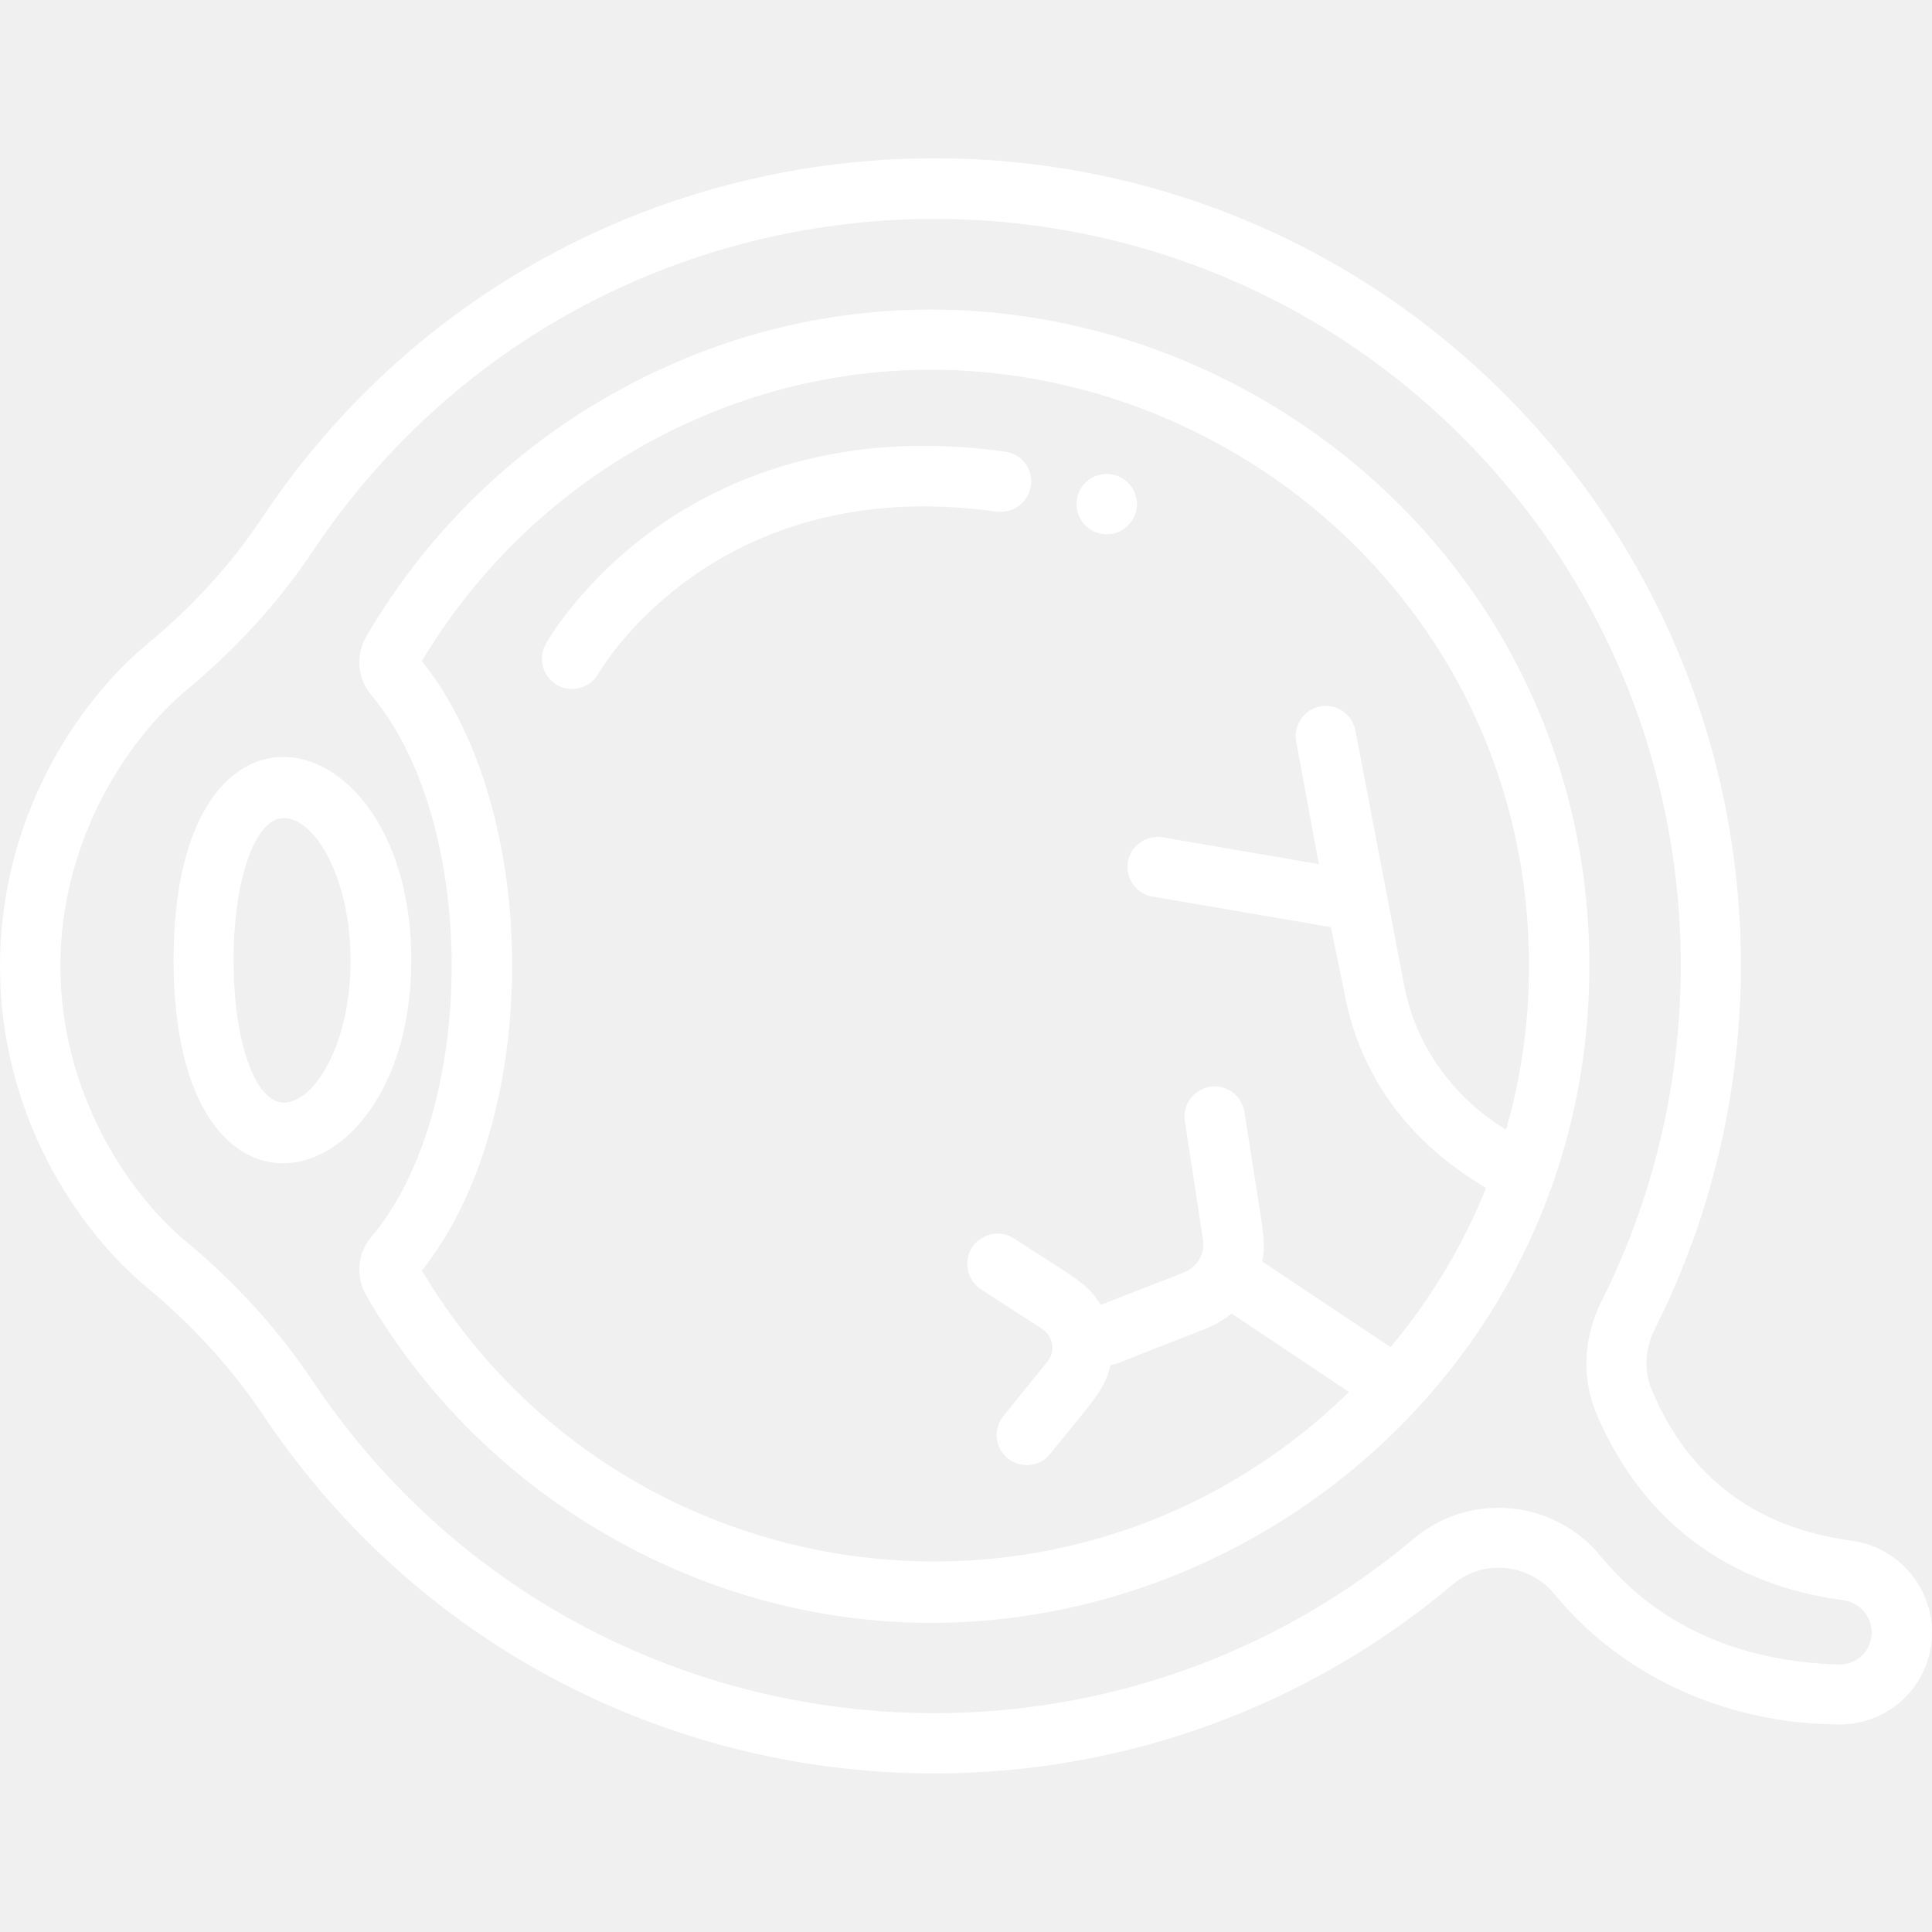
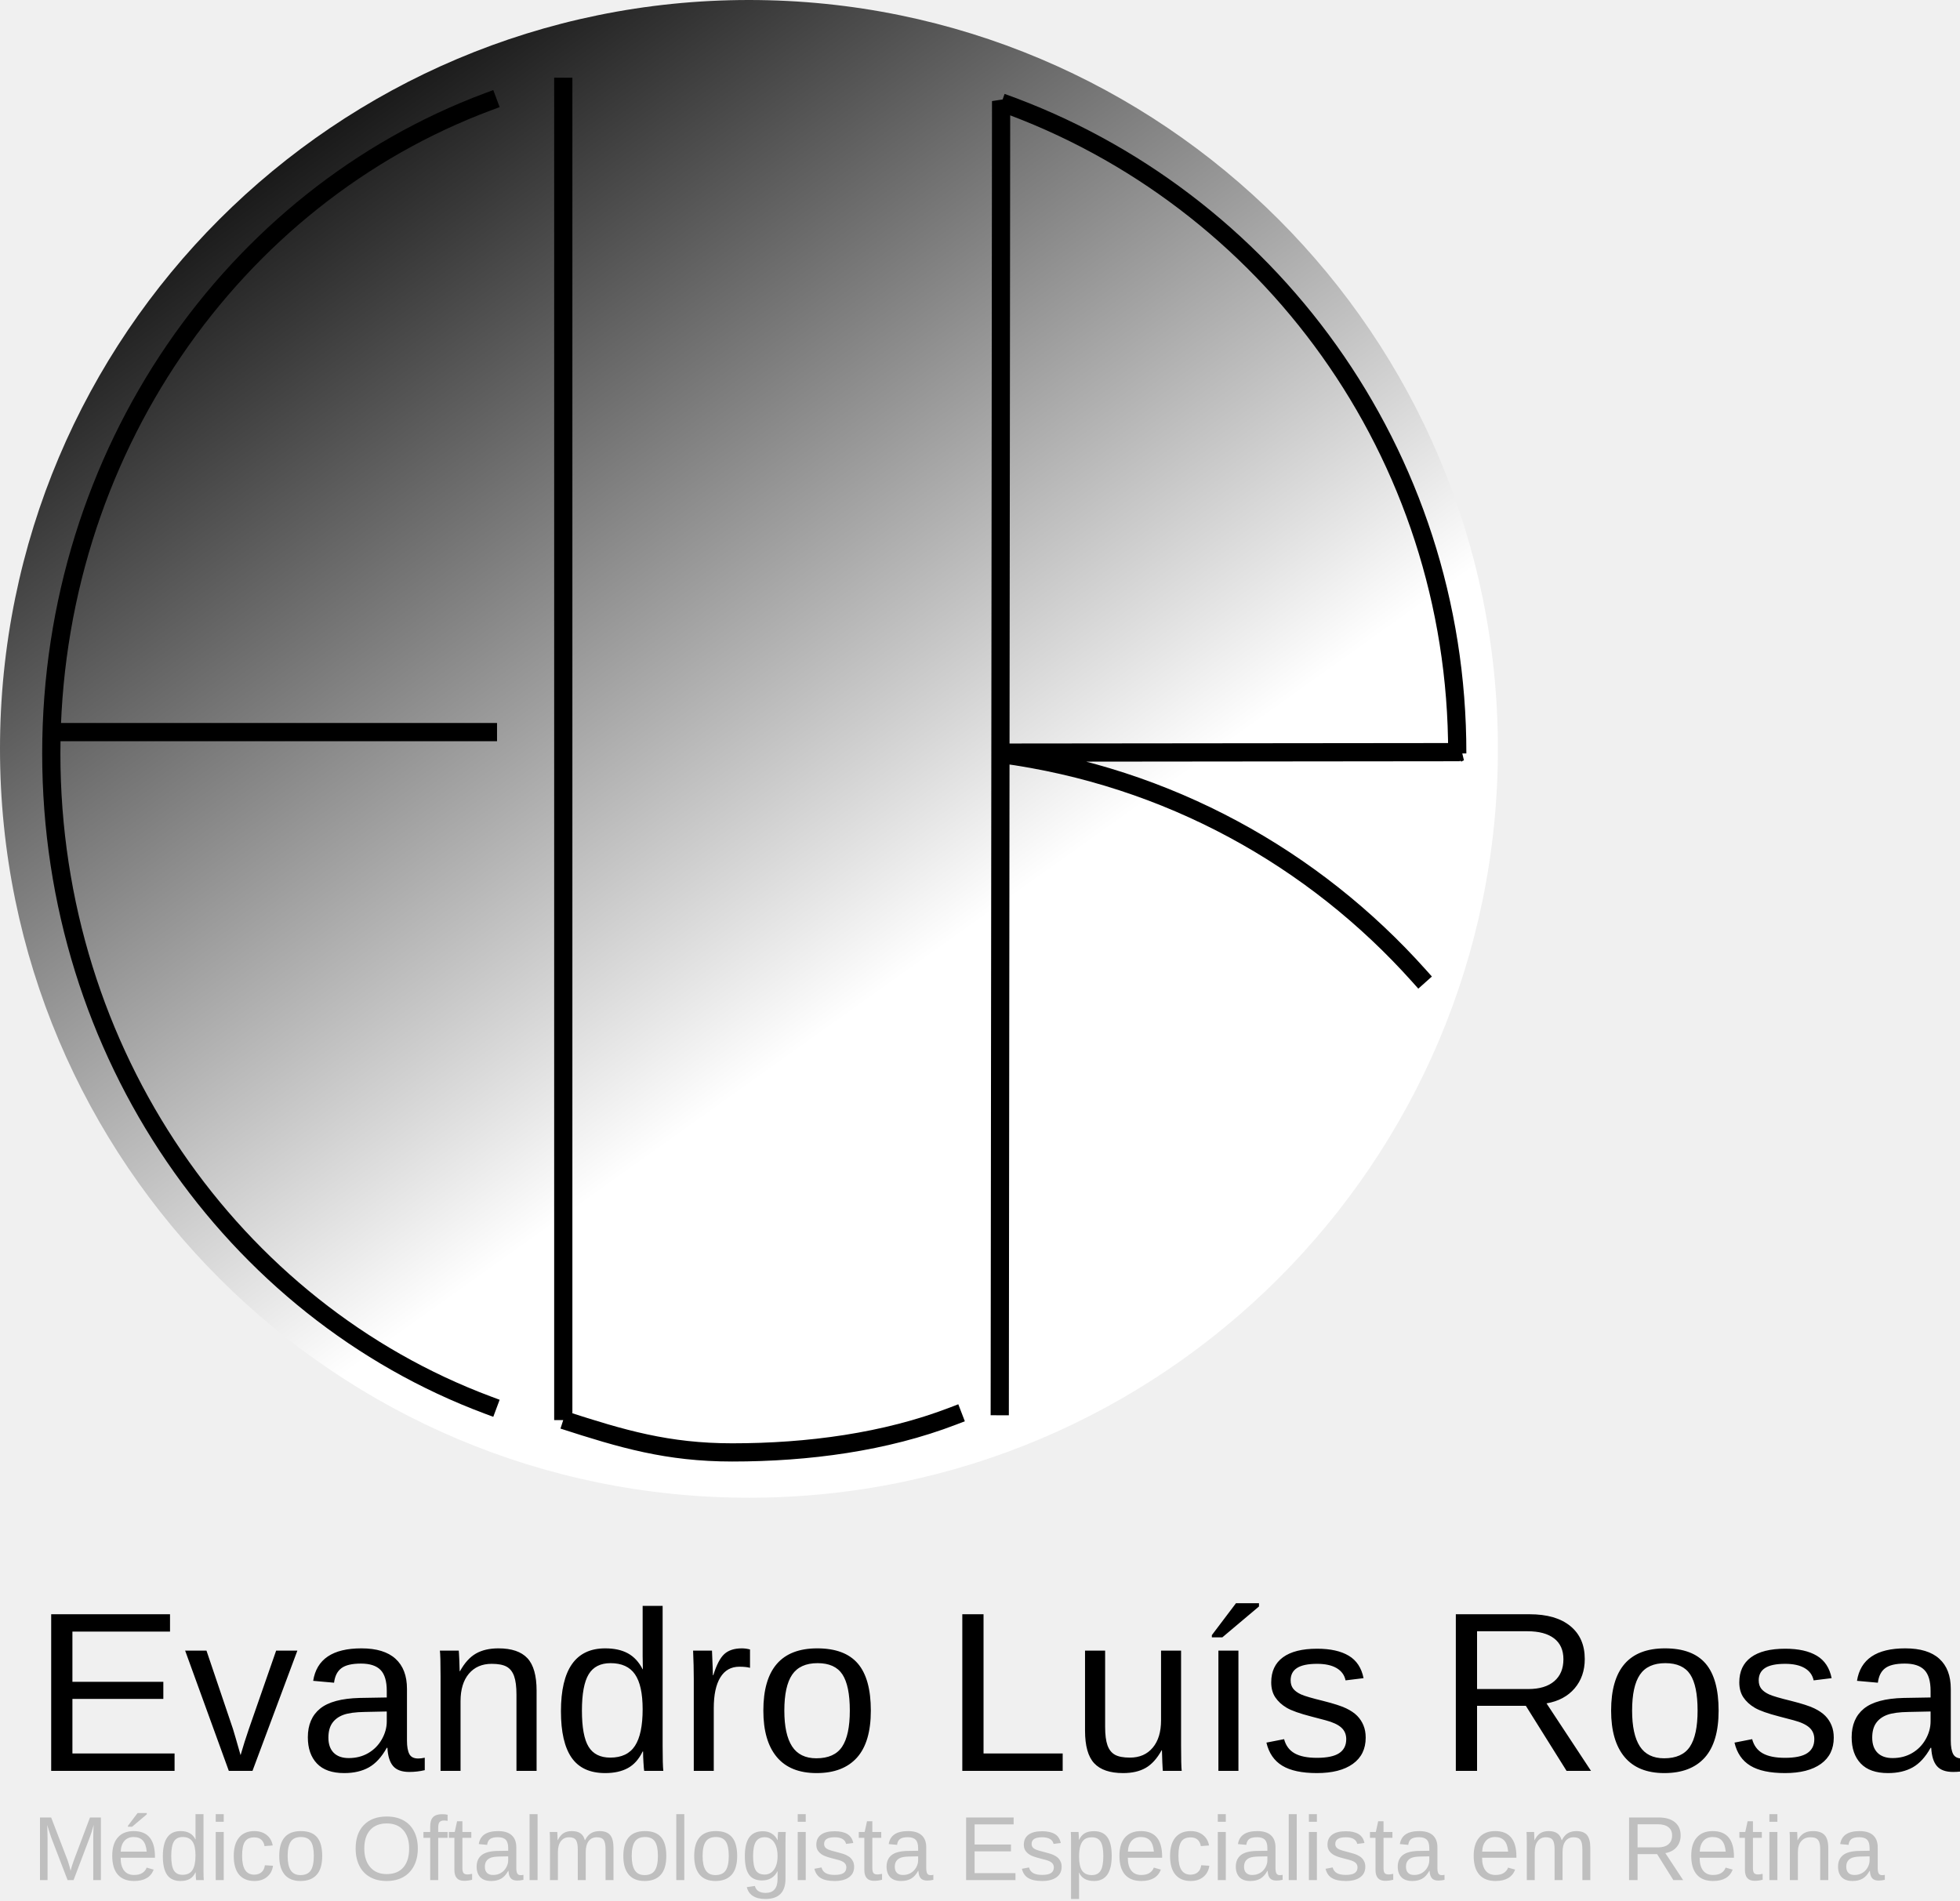
- <svg xmlns="http://www.w3.org/2000/svg" version="1.1" id="prefix__Layer_1" x="0" y="0" viewBox="0 0 512 512" xml:space="preserve">
-   <style>.prefix__st0{fill:#fff}</style>
-   <path class="prefix__st0" d="M46 254.4c0 79.3 63 64 63 0 0-64.1-63-79-63 0zm29.2 37.8c-7.6 0-13.3-16.2-13.3-37.7s5.7-37.7 13.3-37.7c8.4 0 17.7 16.1 17.7 37.7.1 21.5-9.3 37.7-17.7 37.7z" />
-   <path class="prefix__st0" d="M490.7 408.3c-25.4-3.4-43.2-16.8-52.9-39.8-2.2-5.1-1.9-11 .7-16.2 40-79.3 27.8-179.6-38.9-247-94.5-95.5-254.4-81.6-330.2 32-8.1 12.2-18.3 23.4-30.3 33.3C20.2 186.3 0 217 0 256c0 39.1 20.2 69.7 39.2 85.4 11.9 9.9 22.1 21.1 30.4 33.4 71.4 107 218.8 126.3 315.4 45.1 8-6.8 20.2-5.6 26.9 2.5 19 23.2 47.7 34.6 75.7 34.6 9.9 0 18.9-6 22.6-15.2 6-14.8-3.6-31.3-19.5-33.5zm4.7 27.5c-1.3 3.3-4.5 5.4-8.1 5.3-26.9-.8-48.1-10.5-63.1-28.7-12.2-14.9-34.5-17.3-49.6-4.6C285.4 482.7 149 465 82.8 365.9c-9.1-13.6-20.4-26-33.5-36.9C34 316.3 16 289.6 16 256c0-33.5 18-60.3 33.4-73.1 13.1-10.9 24.4-23.2 33.4-36.7C153 41 301 28.4 388.3 116.6c61.5 62.2 73.1 154.9 36 228.5-4.7 9.4-5.2 20.2-1.2 29.6 8.3 19.6 26.4 44.2 65.5 49.4 5.5.8 8.9 6.5 6.8 11.7z" />
-   <path class="prefix__st0" d="M421.2 256c0-134.5-146.7-217.5-261.7-150-25.8 15.1-47.3 36.8-62.4 62.6-2.9 5-2.4 11.2 1.3 15.6 28.4 33.8 28.4 109.9 0 143.6-3.7 4.3-4.2 10.6-1.3 15.6 15 25.8 36.6 47.5 62.4 62.6 115.9 68.1 261.7-16.6 261.7-150zm-309.4 80.7c31.8-39.8 32-121.5 0-161.5 13.6-22.8 32.9-42 55.8-55.5C272 58.5 405.2 133.9 405.2 256c0 15.1-2.1 29.6-6.1 43.4-.7-.7-21.5-11.5-26.9-37.8l-13-68c-.8-4.3-5-7.2-9.3-6.4-4.3.8-7.2 5-6.4 9.3l6 32.5-41.4-7.1c-4.3-.7-8.5 2.2-9.2 6.5-.7 4.4 2.2 8.5 6.5 9.2l47.3 8.1 3.9 19c7.2 35 35.3 48.4 37.2 50.2-6.2 15.4-14.8 29.6-25.3 42.1l-34-22.7c1.1-5.6.4-6.5-4.7-39.6-.7-4.4-4.8-7.4-9.1-6.7-4.4.7-7.4 4.8-6.7 9.1l4.8 31.4c.6 3.7-1.5 7.3-5 8.7l-22.1 8.6c-3.5-5.8-6.7-7-23-17.6-3.7-2.4-8.7-1.3-11.1 2.4-2.4 3.7-1.3 8.7 2.4 11.1l16.2 10.5c2.9 1.9 3.6 5.9 1.4 8.6l-11.7 14.5c-2.8 3.4-2.2 8.5 1.2 11.2 3.5 2.8 8.5 2.2 11.2-1.2 11.5-14.3 14.5-16.9 16-23.6 1.9-.2.8-.1 25.3-9.6 2.5-1 4.8-2.4 6.8-4l31.1 20.8c-73.4 71.6-193.6 55.2-245.7-32.2z" />
-   <path class="prefix__st0" d="M273.2 128.7c.6-4.4-2.4-8.4-6.8-9-44.6-6.3-75.2 7.7-93.1 20.6-19.5 14.1-28.3 29.7-28.7 30.4-2.1 3.9-.7 8.7 3.1 10.9 3.8 2.1 8.7.8 10.9-3.1.3-.5 30.6-53.5 105.5-42.9 4.4.5 8.5-2.5 9.1-6.9z" />
-   <circle class="prefix__st0" cx="293.3" cy="133.6" r="8" />
+ <svg xmlns="http://www.w3.org/2000/svg" width="100%" height="100%" viewBox="0 0 861 835" version="1.1" xml:space="preserve" style="fill-rule:evenodd;clip-rule:evenodd;stroke-linecap:square;stroke-linejoin:bevel;stroke-miterlimit:10;">
+   <g>
+     <text x="14.28px" y="777.99px" style="font-family:'ArialMT', 'Arial', sans-serif;font-size:100px;">Evandro Luís Rosa</text>
+     <text x="14.28px" y="825.99px" style="font-family:'ArialMT', 'Arial', sans-serif;font-size:40px;fill:#bfbfbf;">Médico Oftalmologista Especialista em Retina</text>
+     <circle cx="329" cy="329" r="329" style="fill:url(#_Linear1);" />
+     <g>
+       <path d="M214.34,617.31c-111.76,-41.74 -191.81,-154.16 -191.81,-286.3c-0,-132.14 80.05,-244.56 191.81,-286.3" style="fill:none;fill-rule:nonzero;stroke:#000;stroke-width:8px;" />
+       <path d="M247.44,38.15l0,585.73l0,-0.06c25.86,8.37 45.8,14.27 74.2,14.27c33.42,0 67.27,-4.54 97.03,-15.98" style="fill:none;fill-rule:nonzero;stroke:#000;stroke-width:8px;" />
+       <path d="M27.13,321.63l187.21,0" style="fill:none;fill-rule:nonzero;stroke:#000;stroke-width:8px;" />
+       <path d="M623.36,428.7c-46.13,-51.61 -110.02,-87.57 -183.76,-97.42l0.06,-0.63l201.62,-0.21l-1.13,0.57c0.14,-132.05 -83.41,-244.32 -200.19,-285.99l-0.19,-0.61l-0.59,573.36" style="fill:none;fill-rule:nonzero;stroke:#000;stroke-width:8px;" />
+     </g>
+   </g>
+   <defs>
+     <linearGradient id="_Linear1" x1="0" y1="0" x2="1" y2="0" gradientUnits="userSpaceOnUse" gradientTransform="matrix(-383.358,-534.943,534.943,-383.358,399.334,427.191)">
+       <stop offset="0" style="stop-color:#fff;stop-opacity:1" />
+       <stop offset="0.76" style="stop-color:#000;stop-opacity:1" />
+       <stop offset="1" style="stop-color:#000;stop-opacity:1" />
+     </linearGradient>
+   </defs>
</svg>
